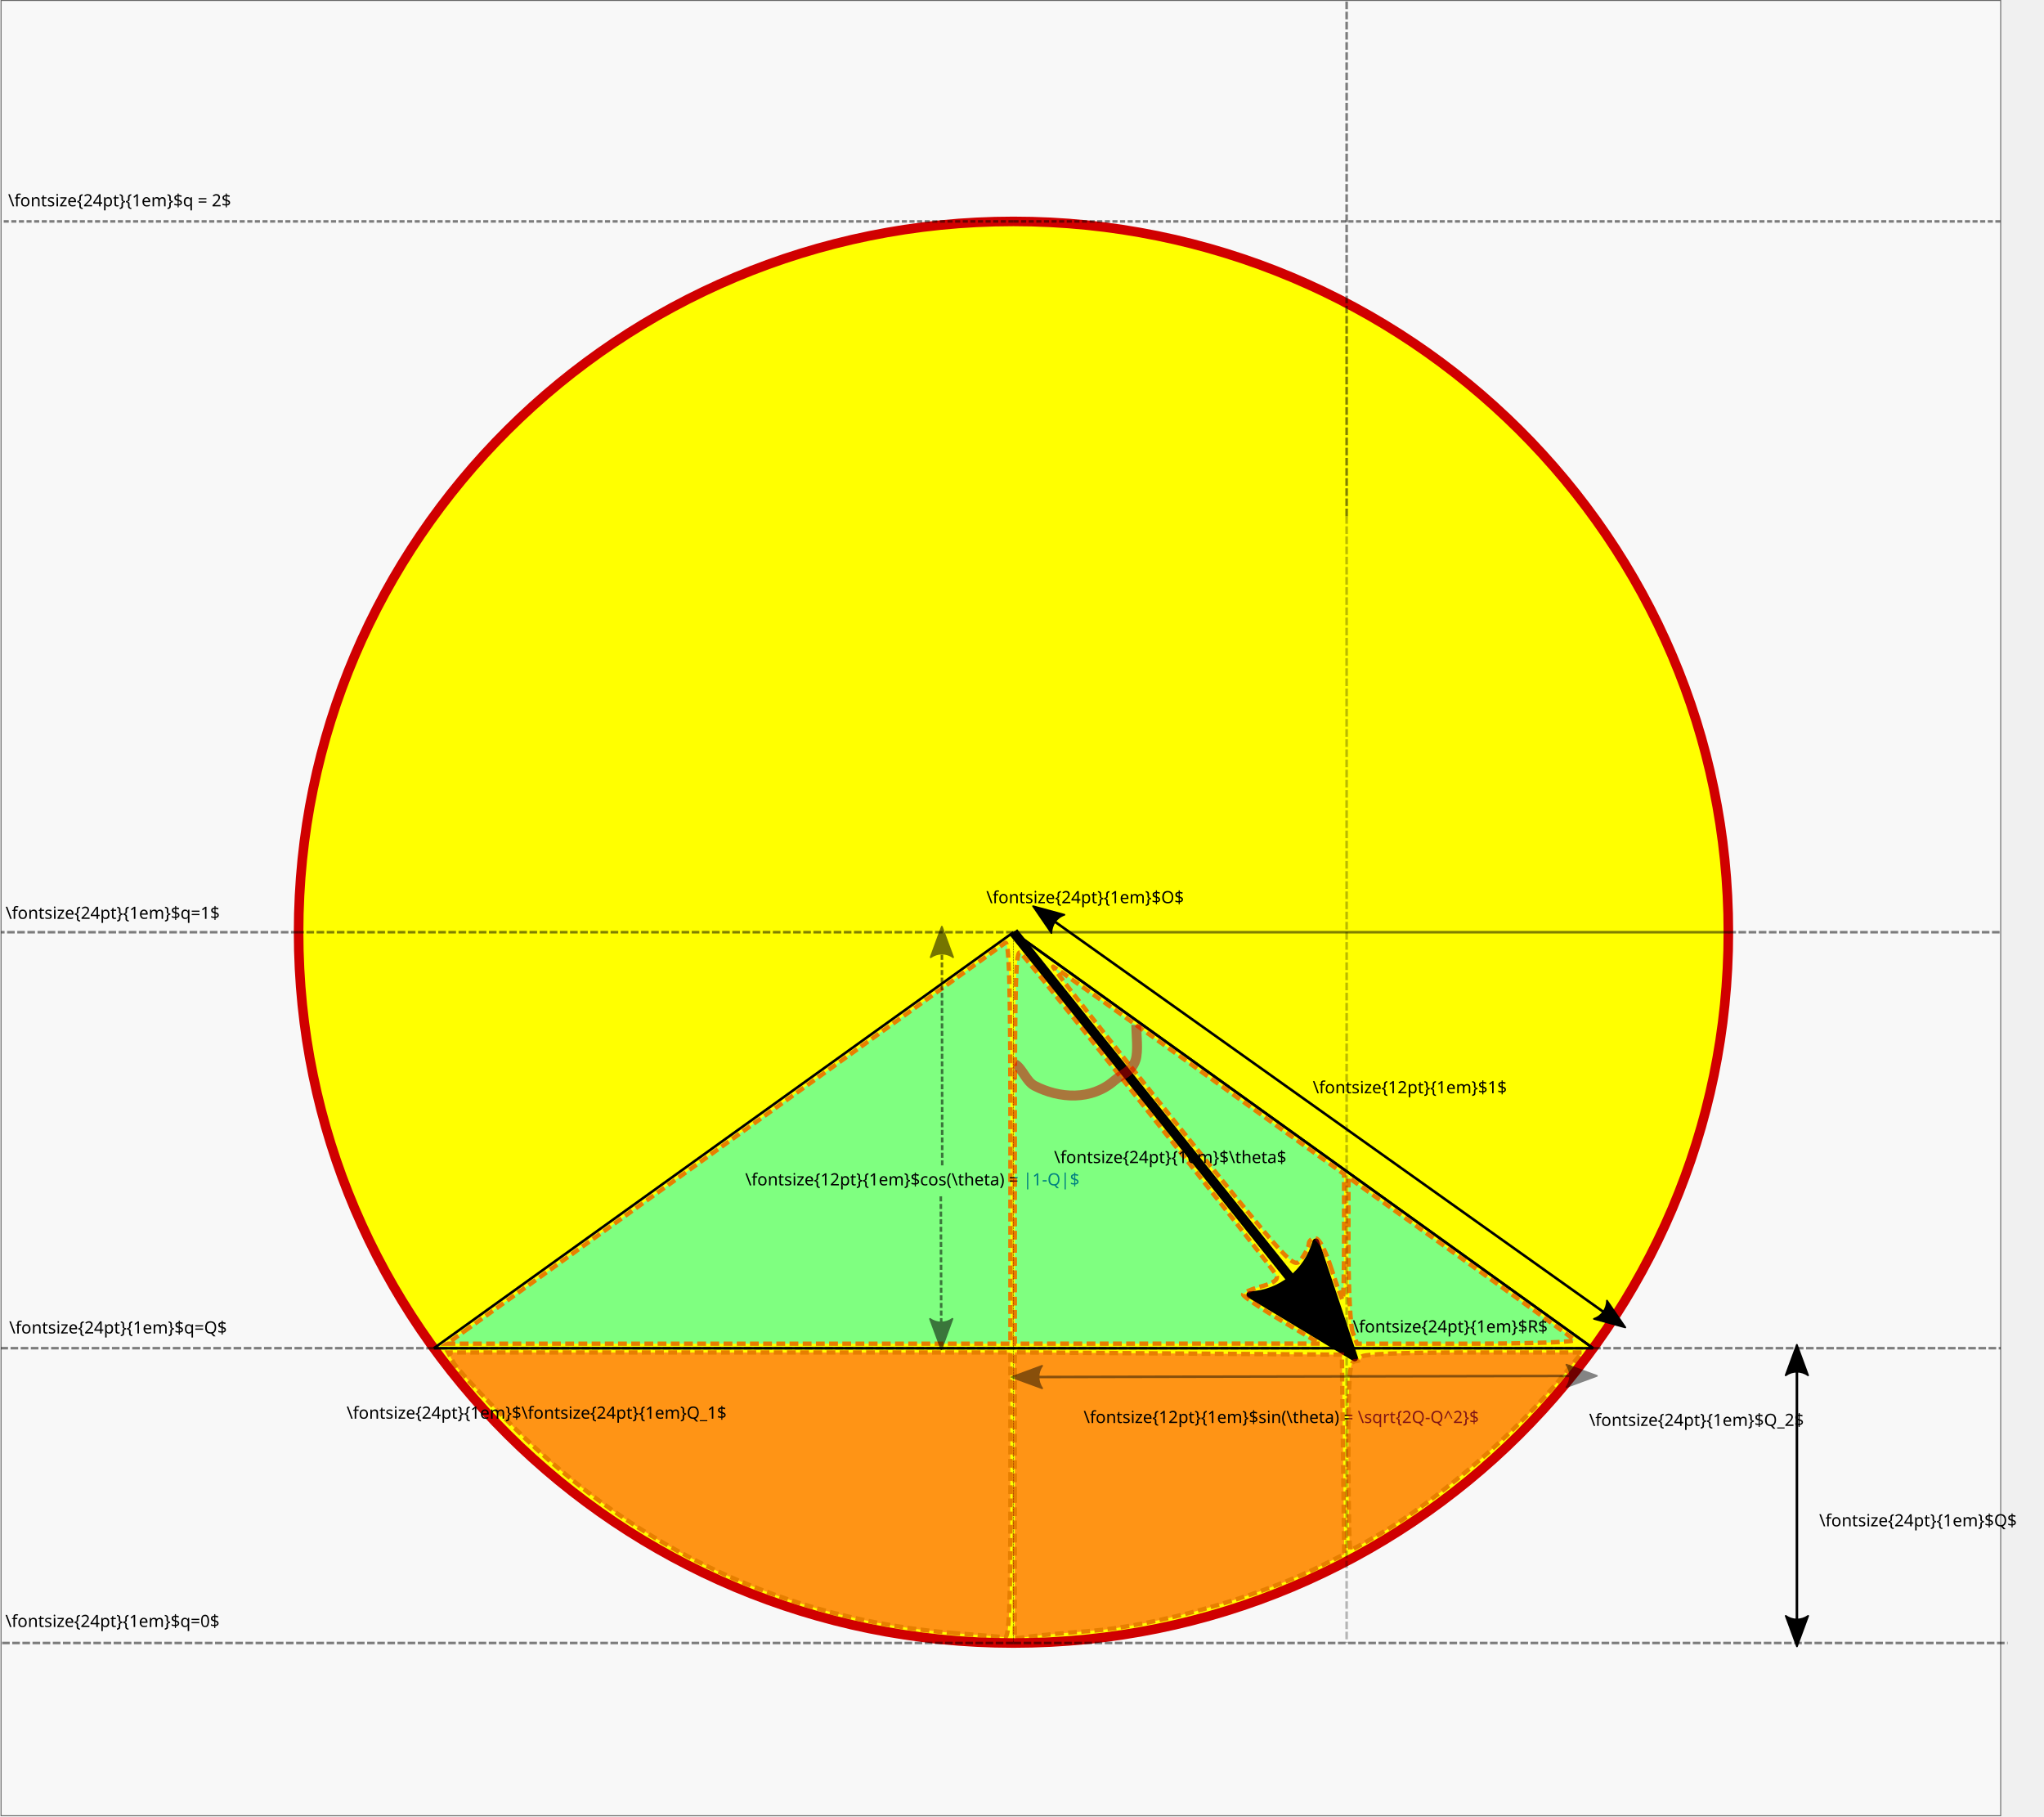
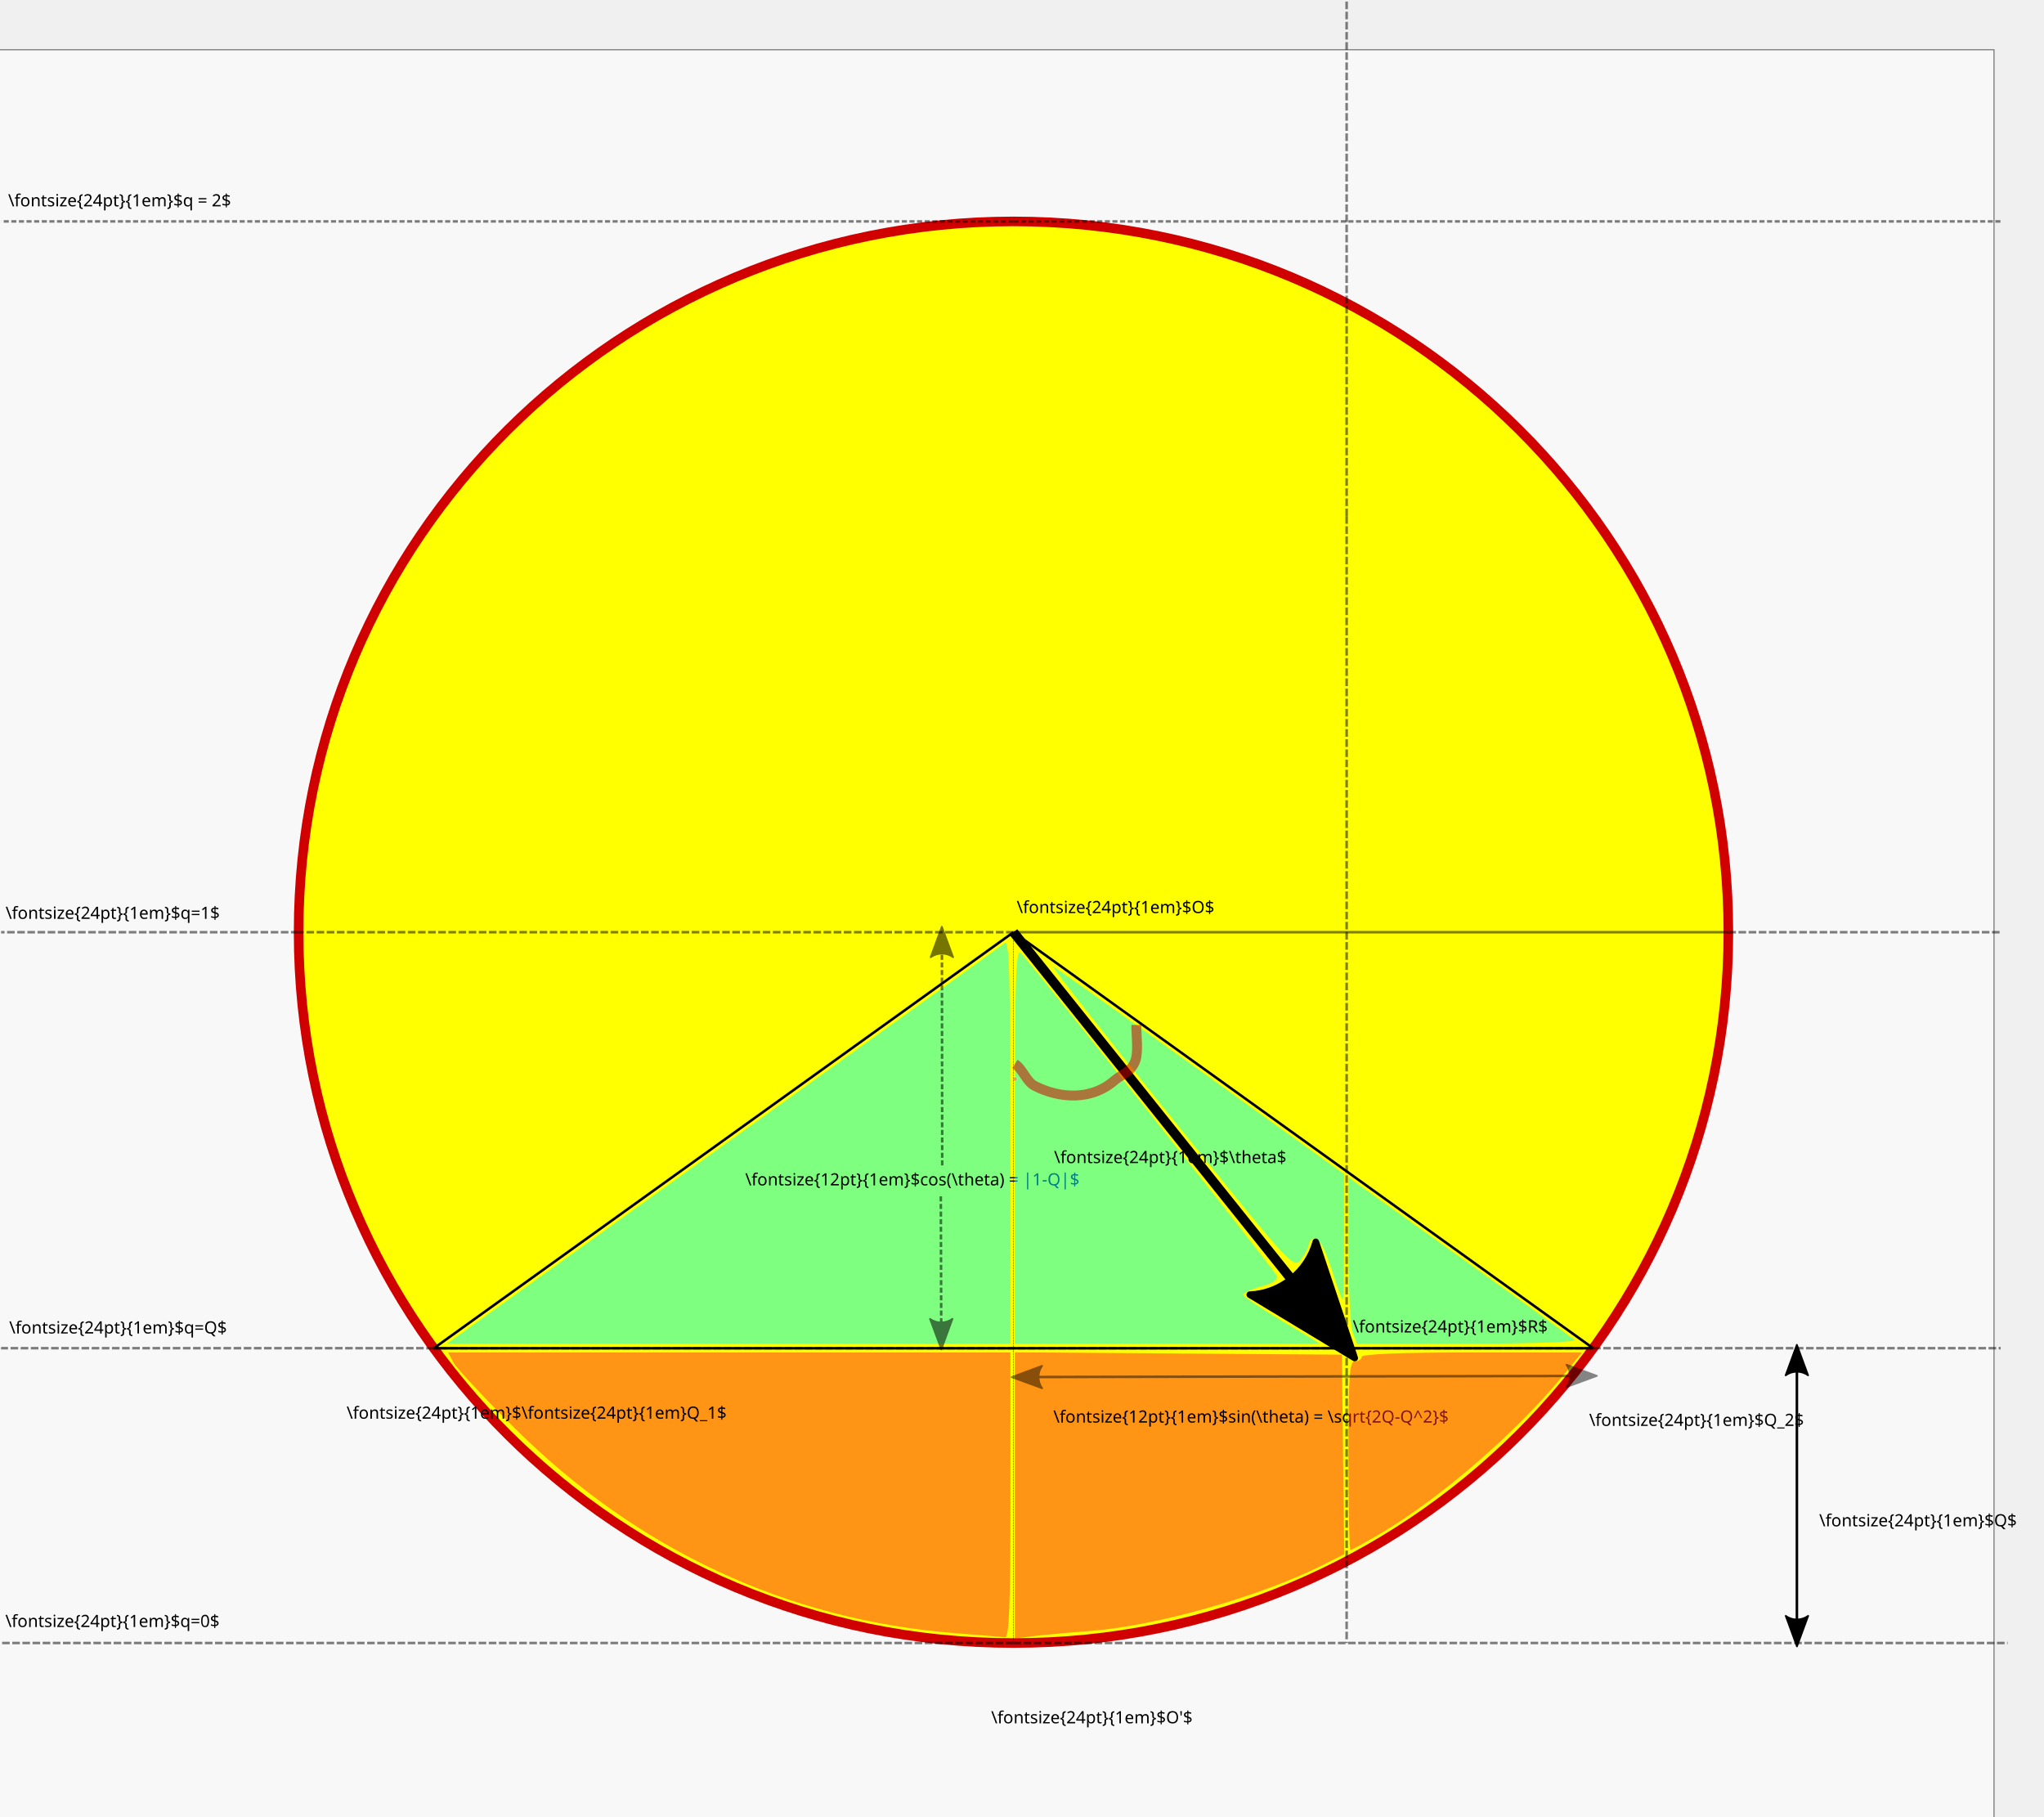
<svg xmlns="http://www.w3.org/2000/svg" width="213.491mm" height="189.667mm" viewBox="0 0 213.491 189.667" version="1.1" id="svg5">
  <defs id="defs2">
-     <marker style="overflow:visible" id="marker324271" refX="0" refY="0" orient="auto">
-       <path transform="matrix(-1.1,0,0,-1.1,-1.1,0)" d="M 8.719,4.034 -2.207,0.016 8.719,-4.002 c -1.745,2.372 -1.735,5.617 -6e-7,8.035 z" style="fill:context-stroke;fill-rule:evenodd;stroke:context-stroke;stroke-width:0.625;stroke-linejoin:round" id="path324269" />
+     <marker style="overflow:visible;" id="marker324271" refX="0.0" refY="0.0" orient="auto">
+       <path transform="scale(1.1) rotate(180) translate(1,0)" d="M 8.719,4.034 L -2.207,0.016 L 8.719,-4.002 C 6.973,-1.63 6.983,1.616 8.719,4.034 z " style="stroke:context-stroke;fill-rule:evenodd;fill:context-stroke;stroke-width:0.625;stroke-linejoin:round;" id="path324269" />
    </marker>
    <marker style="overflow:visible" id="Arrow2Lstart" refX="0" refY="0" orient="auto">
      <path transform="matrix(1.1,0,0,1.1,1.1,0)" d="M 8.719,4.034 -2.207,0.016 8.719,-4.002 c -1.745,2.372 -1.735,5.617 -6e-7,8.035 z" style="fill:context-stroke;fill-rule:evenodd;stroke:context-stroke;stroke-width:0.625;stroke-linejoin:round" id="path2207" />
    </marker>
    <marker style="overflow:visible" id="Arrow2Lend" refX="0" refY="0" orient="auto">
      <path transform="matrix(-1.1,0,0,-1.1,-1.1,0)" d="M 8.719,4.034 -2.207,0.016 8.719,-4.002 c -1.745,2.372 -1.735,5.617 -6e-7,8.035 z" style="fill:context-stroke;fill-rule:evenodd;stroke:context-stroke;stroke-width:0.625;stroke-linejoin:round" id="path2210" />
    </marker>
  </defs>
  <g id="layer1" transform="translate(-0.492825,-48.66864)">
-     <rect style="opacity:0.564;fill:#ffffff;stroke:#000000;stroke-width:0.1;stroke-miterlimit:4;stroke-dasharray:none;stroke-opacity:1" id="rect31" width="208.855" height="189.567" x="0.605" y="48.719" />
+     <rect style="opacity:0.564;fill:#ffffff;stroke:#000000;stroke-width:0.1;stroke-miterlimit:4;stroke-dasharray:none;stroke-opacity:1" id="rect31" width="208.855" height="189.567" x="-0.091" y="53.864" />
+     <text xml:space="preserve" style="font-style:normal;font-variant:normal;font-weight:normal;font-stretch:normal;font-size:1.764px;line-height:1.25;font-family:sans-serif;-inkscape-font-specification:'sans-serif, Normal';font-variant-ligatures:normal;font-variant-caps:normal;font-variant-numeric:normal;font-variant-east-asian:normal;word-spacing:0px;stroke-width:0.265" x="104.015" y="228.634" id="text41612-3-8-3">
+       <tspan style="font-style:normal;font-variant:normal;font-weight:normal;font-stretch:normal;font-size:1.764px;font-family:sans-serif;-inkscape-font-specification:'sans-serif, Normal';font-variant-ligatures:normal;font-variant-caps:normal;font-variant-numeric:normal;font-variant-east-asian:normal;stroke-width:0.265" x="104.015" y="228.634" id="tspan42556-1-9-6">\fontsize{24pt}{1em}$O'$</tspan>
+     </text>
    <text xml:space="preserve" style="font-style:normal;font-variant:normal;font-weight:normal;font-stretch:normal;font-size:1.764px;line-height:1.25;font-family:sans-serif;-inkscape-font-specification:'sans-serif, Normal';font-variant-ligatures:normal;font-variant-caps:normal;font-variant-numeric:normal;font-variant-east-asian:normal;word-spacing:0px;stroke-width:0.265" x="1.453" y="187.923" id="text56983-75">
      <tspan id="tspan56981-3" style="font-style:normal;font-variant:normal;font-weight:normal;font-stretch:normal;font-size:1.764px;font-family:sans-serif;-inkscape-font-specification:'sans-serif, Normal';font-variant-ligatures:normal;font-variant-caps:normal;font-variant-numeric:normal;font-variant-east-asian:normal;stroke-width:0.265" x="1.453" y="187.923">\fontsize{24pt}{1em}$q=Q$</tspan>
    </text>
    <text xml:space="preserve" style="font-style:normal;font-variant:normal;font-weight:normal;font-stretch:normal;font-size:1.764px;line-height:1.25;font-family:sans-serif;-inkscape-font-specification:'sans-serif, Normal';font-variant-ligatures:normal;font-variant-caps:normal;font-variant-numeric:normal;font-variant-east-asian:normal;word-spacing:0px;stroke-width:0.265" x="1.341" y="70.218" id="text56983-7">
      <tspan id="tspan56981-4" style="font-style:normal;font-variant:normal;font-weight:normal;font-stretch:normal;font-size:1.764px;font-family:sans-serif;-inkscape-font-specification:'sans-serif, Normal';font-variant-ligatures:normal;font-variant-caps:normal;font-variant-numeric:normal;font-variant-east-asian:normal;stroke-width:0.265" x="1.341" y="70.218">\fontsize{24pt}{1em}$q = 2$</tspan>
    </text>
    <ellipse style="fill:#ffff00;stroke:#d00000;stroke-width:1" id="path521" cx="106.349" cy="146.02" rx="74.668" ry="74.229" />
-     <text xml:space="preserve" style="font-style:normal;font-variant:normal;font-weight:normal;font-stretch:normal;font-size:1.764px;line-height:1.25;font-family:sans-serif;-inkscape-font-specification:'sans-serif, Normal';font-variant-ligatures:normal;font-variant-caps:normal;font-variant-numeric:normal;font-variant-east-asian:normal;word-spacing:0px;stroke-width:0.265" x="137.611" y="162.837" id="text41612-36">
-       <tspan style="font-style:normal;font-variant:normal;font-weight:normal;font-stretch:normal;font-size:1.764px;font-family:sans-serif;-inkscape-font-specification:'sans-serif, Normal';font-variant-ligatures:normal;font-variant-caps:normal;font-variant-numeric:normal;font-variant-east-asian:normal;stroke-width:0.265" x="137.611" y="162.837" id="tspan42556-7">\fontsize{12pt}{1em}$1$</tspan>
-     </text>
    <path style="fill:none;stroke:#000000;stroke-width:1;stroke-linecap:butt;stroke-linejoin:miter;stroke-miterlimit:4;stroke-dasharray:none;stroke-opacity:1;marker-end:url(#Arrow2Lend)" d="m 106.349,146.02 34.797,43.444" id="path1159" />
    <g id="g3634" style="display:inline">
      <g id="g3593" style="opacity:0.5;stroke-width:0.265;stroke-miterlimit:4;stroke-dasharray:0.794, 0.265;stroke-dashoffset:0">
        <path style="fill:none;stroke:#000000;stroke-width:0.265;stroke-linecap:butt;stroke-linejoin:miter;stroke-miterlimit:4;stroke-dasharray:0.794, 0.265;stroke-dashoffset:0;stroke-opacity:1" d="M 106.349,220.249 H 210.185" id="path2530" />
        <path style="fill:none;stroke:#000000;stroke-width:0.265;stroke-linecap:butt;stroke-linejoin:miter;stroke-miterlimit:4;stroke-dasharray:0.794, 0.265;stroke-dashoffset:0;stroke-opacity:1" d="M 106.349,220.249 H 0.493" id="path2532" />
      </g>
      <path style="opacity:0.5;fill:none;stroke:#000000;stroke-width:0.07;stroke-linecap:butt;stroke-linejoin:miter;stroke-miterlimit:4;stroke-dasharray:0.21, 0.07;stroke-dashoffset:0;stroke-opacity:1" d="m 106.349,146.02 v 74.229" id="path2538" />
      <g id="g3589" style="opacity:0.5;stroke-width:0.265;stroke-miterlimit:4;stroke-dasharray:0.794, 0.265;stroke-dashoffset:0">
        <path style="fill:none;stroke:#000000;stroke-width:0.265;stroke-linecap:butt;stroke-linejoin:miter;stroke-miterlimit:4;stroke-dasharray:0.794, 0.265;stroke-dashoffset:0;stroke-opacity:1" d="M 166.893,189.464 H 141.146 45.805" id="path2932" />
        <path style="fill:none;stroke:#000000;stroke-width:0.265;stroke-linecap:butt;stroke-linejoin:miter;stroke-miterlimit:4;stroke-dasharray:0.794, 0.265;stroke-dashoffset:0;stroke-opacity:1" d="m 166.891,189.461 h 42.569" id="path3131" />
        <path style="fill:none;stroke:#000000;stroke-width:0.265;stroke-linecap:butt;stroke-linejoin:miter;stroke-miterlimit:4;stroke-dasharray:0.794, 0.265;stroke-dashoffset:0;stroke-opacity:1" d="M 45.808,189.461 H 0.605" id="path3133" />
      </g>
      <g id="g3580" style="opacity:0.5;stroke-width:0.265;stroke-miterlimit:4;stroke-dasharray:0.794, 0.265;stroke-dashoffset:0">
        <path style="fill:none;stroke:#000000;stroke-width:0.265;stroke-linecap:butt;stroke-linejoin:miter;stroke-miterlimit:4;stroke-dasharray:0.794, 0.265;stroke-dashoffset:0;stroke-opacity:1" d="M 106.349,146.02 H 181.017 106.349 31.681" id="path2817" />
        <path style="fill:none;stroke:#000000;stroke-width:0.265;stroke-linecap:butt;stroke-linejoin:miter;stroke-miterlimit:4;stroke-dasharray:0.794, 0.265;stroke-dashoffset:0;stroke-opacity:1" d="m 181.017,146.02 h 28.442" id="path3135" />
        <path style="fill:none;stroke:#000000;stroke-width:0.265;stroke-linecap:butt;stroke-linejoin:miter;stroke-miterlimit:4;stroke-dasharray:0.794, 0.265;stroke-dashoffset:0;stroke-opacity:1" d="M 31.681,146.02 H 0.605" id="path3137" />
      </g>
      <g id="g3584" style="opacity:0.5;stroke-width:0.265;stroke-miterlimit:4;stroke-dasharray:0.794, 0.265;stroke-dashoffset:0">
-         <path style="opacity:0.539;fill:none;stroke:#000000;stroke-width:0.265;stroke-linecap:butt;stroke-linejoin:miter;stroke-miterlimit:4;stroke-dasharray:0.794, 0.265;stroke-dashoffset:0;stroke-opacity:1" d="M 141.146,102.576 V 220.249" id="path2536" />
+         <path style="fill:none;stroke:#000000;stroke-width:0.265;stroke-linecap:butt;stroke-linejoin:miter;stroke-miterlimit:4;stroke-dasharray:0.794, 0.265;stroke-dashoffset:0;stroke-opacity:1" d="M 141.146,102.576 V 220.249" id="path2536" />
        <path style="fill:none;stroke:#000000;stroke-width:0.265;stroke-linecap:butt;stroke-linejoin:miter;stroke-miterlimit:4;stroke-dasharray:0.794, 0.265;stroke-dashoffset:0;stroke-opacity:1" d="M 141.146,102.576 V 48.719" id="path3139" />
      </g>
      <g id="g4549" style="opacity:0.5;stroke-width:1;stroke-miterlimit:4;stroke-dasharray:none">
        <g id="g5559">
          <path style="fill:none;stroke:#000000;stroke-width:0.265;stroke-linecap:butt;stroke-linejoin:miter;stroke-miterlimit:4;stroke-dasharray:0.53, 0.265;stroke-dashoffset:0;stroke-opacity:1" d="M 106.349,71.791 H 209.46" id="path4463" />
          <path style="fill:none;stroke:#000000;stroke-width:0.265;stroke-linecap:butt;stroke-linejoin:miter;stroke-miterlimit:4;stroke-dasharray:0.53, 0.265;stroke-dashoffset:0;stroke-opacity:1" d="M 106.349,71.791 H 0.605" id="path4465" />
        </g>
      </g>
    </g>
    <g id="g5388" style="fill:#00ffff">
      <path style="fill:#00ffff;stroke:#000000;stroke-width:0.265px;stroke-linecap:butt;stroke-linejoin:miter;stroke-opacity:1" d="M 45.808,189.467 H 166.891" id="path4180" />
      <g id="g5349" style="fill:#00ffff">
        <path style="fill:#00ffff;stroke:#000000;stroke-width:0.265px;stroke-linecap:butt;stroke-linejoin:miter;stroke-opacity:1" d="m 106.349,146.02 60.541,43.447" id="path4346" />
        <path style="fill:#00ffff;stroke:#000000;stroke-width:0.265px;stroke-linecap:butt;stroke-linejoin:miter;stroke-opacity:1" d="M 106.349,146.02 45.808,189.467" id="path4348" />
-         <path style="fill:#00ffff;stroke:#000000;stroke-width:0.265px;stroke-linecap:butt;stroke-linejoin:miter;stroke-opacity:1" d="m 106.349,146.02 60.541,43.447" id="path4564" />
      </g>
    </g>
-     <path style="opacity:0.5;fill:#00ffff;stroke:#d00000;stroke-width:1.736;stroke-miterlimit:4;stroke-dasharray:3.472, 1.736;stroke-dashoffset:0" d="m 184.744,527.172 c 3.717,-2.682 52.772,-37.879 109.01,-78.214 56.238,-40.335 103.225,-74.111 104.417,-75.056 1.727,-1.37 2.166,14.506 2.166,78.214 v 79.933 H 289.161 177.985 Z" id="path5707" transform="matrix(0.2645833,0,0,0.2645833,0.1063193,48.22017)" />
+     <path style="opacity:0.5;fill:#00ffff;stroke:none;stroke-width:1.736;stroke-miterlimit:4;stroke-dasharray:3.472, 1.736;stroke-dashoffset:0" d="m 184.744,527.172 c 3.717,-2.682 52.772,-37.879 109.01,-78.214 56.238,-40.335 103.225,-74.111 104.417,-75.056 1.727,-1.37 2.166,14.506 2.166,78.214 v 79.933 H 289.161 177.985 Z" id="path5707" transform="matrix(0.2645833,0,0,0.2645833,0.1063193,48.22017)" />
    <text xml:space="preserve" style="font-style:normal;font-variant:normal;font-weight:normal;font-stretch:normal;font-size:1.764px;line-height:1.25;font-family:sans-serif;-inkscape-font-specification:'sans-serif, Normal';font-variant-ligatures:normal;font-variant-caps:normal;font-variant-numeric:normal;font-variant-east-asian:normal;word-spacing:0px;stroke-width:0.265" x="78.333" y="172.459" id="text41612-3">
      <tspan style="font-style:normal;font-variant:normal;font-weight:normal;font-stretch:normal;font-size:1.764px;font-family:sans-serif;-inkscape-font-specification:'sans-serif, Normal';font-variant-ligatures:normal;font-variant-caps:normal;font-variant-numeric:normal;font-variant-east-asian:normal;stroke-width:0.265" x="78.333" y="172.459" id="tspan42556-1">\fontsize{12pt}{1em}$cos(\theta) = |1-Q|$</tspan>
    </text>
-     <path style="opacity:0.5;fill:#00ffff;stroke:#d00000;stroke-width:1.736;stroke-miterlimit:4;stroke-dasharray:3.472, 1.736;stroke-dashoffset:0" d="m 402.07,453.69 c 0,-66.315 0.364,-77.969 2.367,-75.821 5.906,6.332 100.149,125.126 100.976,127.281 0.646,1.683 -1.235,3.008 -6.147,4.33 -3.892,1.048 -7.077,2.478 -7.077,3.178 0,0.7 6.824,5.341 15.164,10.315 l 15.164,9.042 -60.224,0.017 -60.224,0.017 z" id="path5746" transform="matrix(0.2645833,0,0,0.2645833,0.1063193,48.22017)" />
-     <path style="opacity:0.5;fill:#00ffff;stroke:#d00000;stroke-width:1.736;stroke-miterlimit:4;stroke-dasharray:3.472, 1.736;stroke-dashoffset:0" d="m 527.091,502.587 c -2.45,-7.607 -4.84,-12.131 -6.407,-12.131 -1.375,0 -2.517,0.975 -2.538,2.166 -0.021,1.191 -1.396,3.93 -3.055,6.086 -3.011,3.912 -3.102,3.813 -51.289,-56.103 -26.55,-33.012 -47.515,-59.732 -46.59,-59.377 0.925,0.355 27.142,18.926 58.26,41.27 l 56.578,40.624 v 24.799 c 0,13.639 -0.236,24.799 -0.525,24.799 -0.289,0 -2.284,-5.459 -4.433,-12.131 z" id="path5785" transform="matrix(0.2645833,0,0,0.2645833,0.1063193,48.22017)" />
-     <path style="opacity:0.5;fill:#00ffff;stroke:#d00000;stroke-width:1.736;stroke-miterlimit:4;stroke-dasharray:3.472, 1.736;stroke-dashoffset:0" d="m 535.473,527.604 c -0.93,-2.445 -1.69,-17.209 -1.69,-32.809 V 466.432 L 577.542,497.712 c 24.068,17.204 44.501,31.968 45.406,32.809 0.954,0.886 -16.738,1.528 -42.07,1.528 h -43.716 z" id="path5824" transform="matrix(0.2645833,0,0,0.2645833,0.1063193,48.22017)" />
-     <path style="opacity:0.5;fill:#ff2a2a;stroke:#d00000;stroke-width:1.736;stroke-miterlimit:4;stroke-dasharray:3.472, 1.736;stroke-dashoffset:0" d="M 378.674,646.319 C 312.339,641.145 252.972,613.477 204.313,565.058 192.294,553.099 181.543,541.559 180.422,539.415 l -2.039,-3.899 h 110.977 110.977 v 56.324 c 0,44.036 -0.473,56.271 -2.166,56.078 -1.191,-0.136 -9.965,-0.855 -19.497,-1.599 z" id="path6559" transform="matrix(0.2645833,0,0,0.2645833,0.1063193,48.22017)" />
-     <path style="opacity:0.5;fill:#ff2a2a;stroke:#d00000;stroke-width:1.736;stroke-miterlimit:4;stroke-dasharray:3.472, 1.736;stroke-dashoffset:0" d="m 402.07,591.925 v -56.452 l 64.556,0.454 64.556,0.454 0.466,39.381 0.466,39.381 -8.264,4.165 c -25.085,12.641 -66.213,24.253 -92.83,26.209 -7.82,0.575 -17.533,1.453 -21.584,1.951 l -7.365,0.906 z" id="path6598" transform="matrix(0.2645833,0,0,0.2645833,0.1063193,48.22017)" />
-     <text xml:space="preserve" style="font-style:normal;font-variant:normal;font-weight:normal;font-stretch:normal;font-size:1.764px;line-height:1.25;font-family:sans-serif;-inkscape-font-specification:'sans-serif, Normal';font-variant-ligatures:normal;font-variant-caps:normal;font-variant-numeric:normal;font-variant-east-asian:normal;word-spacing:0px;stroke-width:0.265" x="113.67" y="197.275" id="text41612-3-8">
-       <tspan style="font-style:normal;font-variant:normal;font-weight:normal;font-stretch:normal;font-size:1.764px;font-family:sans-serif;-inkscape-font-specification:'sans-serif, Normal';font-variant-ligatures:normal;font-variant-caps:normal;font-variant-numeric:normal;font-variant-east-asian:normal;stroke-width:0.265" x="113.67" y="197.275" id="tspan42556-1-9">\fontsize{12pt}{1em}$sin(\theta) = \sqrt{2Q-Q^2}$</tspan>
+     <path style="opacity:0.5;fill:#00ffff;stroke:none;stroke-width:1.736;stroke-miterlimit:4;stroke-dasharray:3.472, 1.736;stroke-dashoffset:0" d="m 402.07,453.69 c 0,-66.315 0.364,-77.969 2.367,-75.821 5.906,6.332 100.149,125.126 100.976,127.281 0.646,1.683 -1.235,3.008 -6.147,4.33 -3.892,1.048 -7.077,2.478 -7.077,3.178 0,0.7 6.824,5.341 15.164,10.315 l 15.164,9.042 -60.224,0.017 -60.224,0.017 z" id="path5746" transform="matrix(0.2645833,0,0,0.2645833,0.1063193,48.22017)" />
+     <path style="opacity:0.5;fill:#00ffff;stroke:none;stroke-width:1.736;stroke-miterlimit:4;stroke-dasharray:3.472, 1.736;stroke-dashoffset:0" d="m 527.091,502.587 c -2.45,-7.607 -4.84,-12.131 -6.407,-12.131 -1.375,0 -2.517,0.975 -2.538,2.166 -0.021,1.191 -1.396,3.93 -3.055,6.086 -3.011,3.912 -3.102,3.813 -51.289,-56.103 -26.55,-33.012 -47.515,-59.732 -46.59,-59.377 0.925,0.355 27.142,18.926 58.26,41.27 l 56.578,40.624 v 24.799 c 0,13.639 -0.236,24.799 -0.525,24.799 -0.289,0 -2.284,-5.459 -4.433,-12.131 z" id="path5785" transform="matrix(0.2645833,0,0,0.2645833,0.1063193,48.22017)" />
+     <path style="opacity:0.5;fill:#00ffff;stroke:none;stroke-width:1.736;stroke-miterlimit:4;stroke-dasharray:3.472, 1.736;stroke-dashoffset:0" d="m 535.473,527.604 c -0.93,-2.445 -1.69,-17.209 -1.69,-32.809 V 466.432 L 577.542,497.712 c 24.068,17.204 44.501,31.968 45.406,32.809 0.954,0.886 -16.738,1.528 -42.07,1.528 h -43.716 z" id="path5824" transform="matrix(0.2645833,0,0,0.2645833,0.1063193,48.22017)" />
+     <path style="opacity:0.5;fill:#ff2a2a;stroke:none;stroke-width:1.736;stroke-miterlimit:4;stroke-dasharray:3.472, 1.736;stroke-dashoffset:0" d="M 378.674,646.319 C 312.339,641.145 252.972,613.477 204.313,565.058 192.294,553.099 181.543,541.559 180.422,539.415 l -2.039,-3.899 h 110.977 110.977 v 56.324 c 0,44.036 -0.473,56.271 -2.166,56.078 -1.191,-0.136 -9.965,-0.855 -19.497,-1.599 z" id="path6559" transform="matrix(0.2645833,0,0,0.2645833,0.1063193,48.22017)" />
+     <path style="opacity:0.5;fill:#ff2a2a;stroke:none;stroke-width:1.736;stroke-miterlimit:4;stroke-dasharray:3.472, 1.736;stroke-dashoffset:0" d="m 402.07,591.925 v -56.452 l 64.556,0.454 64.556,0.454 0.466,39.381 0.466,39.381 -8.264,4.165 c -25.085,12.641 -66.213,24.253 -92.83,26.209 -7.82,0.575 -17.533,1.453 -21.584,1.951 l -7.365,0.906 z" id="path6598" transform="matrix(0.2645833,0,0,0.2645833,0.1063193,48.22017)" />
+     <text xml:space="preserve" style="font-style:normal;font-variant:normal;font-weight:normal;font-stretch:normal;font-size:1.764px;line-height:1.25;font-family:sans-serif;-inkscape-font-specification:'sans-serif, Normal';font-variant-ligatures:normal;font-variant-caps:normal;font-variant-numeric:normal;font-variant-east-asian:normal;word-spacing:0px;stroke-width:0.265" x="110.512" y="197.231" id="text41612-3-8">
+       <tspan style="font-style:normal;font-variant:normal;font-weight:normal;font-stretch:normal;font-size:1.764px;font-family:sans-serif;-inkscape-font-specification:'sans-serif, Normal';font-variant-ligatures:normal;font-variant-caps:normal;font-variant-numeric:normal;font-variant-east-asian:normal;stroke-width:0.265" x="110.512" y="197.231" id="tspan42556-1-9">\fontsize{12pt}{1em}$sin(\theta) = \sqrt{2Q-Q^2}$</tspan>
    </text>
-     <path style="opacity:0.5;fill:#ff2a2a;stroke:#d00000;stroke-width:1.736;stroke-miterlimit:4;stroke-dasharray:3.472, 1.736;stroke-dashoffset:0" d="m 533.782,576.242 c 0,-31.965 0.369,-37.261 2.6,-37.261 1.43,0 2.6,-0.78 2.6,-1.733 0,-1.109 15.651,-1.733 43.488,-1.733 h 43.488 l -7.448,9.099 c -18.422,22.503 -48.85,48.769 -72.672,62.731 -5.779,3.387 -10.855,6.158 -11.281,6.158 -0.426,0 -0.774,-16.767 -0.774,-37.261 z" id="path6637" transform="matrix(0.2645833,0,0,0.2645833,0.1063193,48.22017)" />
+     <path style="opacity:0.5;fill:#ff2a2a;stroke:none;stroke-width:1.736;stroke-miterlimit:4;stroke-dasharray:3.472, 1.736;stroke-dashoffset:0" d="m 533.782,576.242 c 0,-31.965 0.369,-37.261 2.6,-37.261 1.43,0 2.6,-0.78 2.6,-1.733 0,-1.109 15.651,-1.733 43.488,-1.733 h 43.488 l -7.448,9.099 c -18.422,22.503 -48.85,48.769 -72.672,62.731 -5.779,3.387 -10.855,6.158 -11.281,6.158 -0.426,0 -0.774,-16.767 -0.774,-37.261 z" id="path6637" transform="matrix(0.2645833,0,0,0.2645833,0.1063193,48.22017)" />
    <circle id="path34922" style="fill:#280b0b;stroke:#d00000;stroke-width:0.265" cx="106.496" cy="161.355" r="0.004" />
    <path style="opacity:0.534;fill:none;stroke:#cf0000;stroke-width:1.034;stroke-linecap:butt;stroke-linejoin:miter;stroke-miterlimit:4;stroke-dasharray:none;stroke-opacity:1" d="m 106.5,159.776 c 0.82,0.528 1.184,1.834 2.057,2.284 2.592,1.335 5.92,1.554 8.33,-0.55 0.752,-0.657 1.794,-0.868 2.216,-2.152 0.294,-0.894 0.072,-2.654 0.072,-3.656" id="path35408" />
    <path style="fill:none;stroke:#000000;stroke-width:0.265;stroke-linecap:butt;stroke-linejoin:miter;stroke-miterlimit:4;stroke-dasharray:none;stroke-opacity:1;marker-start:url(#Arrow2Lstart);marker-end:url(#Arrow2Lend)" d="m 188.175,189.461 v 30.789" id="path50731" />
    <g id="g167755">
-       <text xml:space="preserve" style="font-style:normal;font-variant:normal;font-weight:normal;font-stretch:normal;font-size:1.764px;line-height:1.25;font-family:sans-serif;-inkscape-font-specification:'sans-serif, Normal';font-variant-ligatures:normal;font-variant-caps:normal;font-variant-numeric:normal;font-variant-east-asian:normal;word-spacing:0px;stroke-width:0.265" x="103.51" y="142.99" id="text13751">
-         <tspan id="tspan13749" style="font-style:normal;font-variant:normal;font-weight:normal;font-stretch:normal;font-size:1.764px;font-family:sans-serif;-inkscape-font-specification:'sans-serif, Normal';font-variant-ligatures:normal;font-variant-caps:normal;font-variant-numeric:normal;font-variant-east-asian:normal;stroke-width:0.265" x="103.51" y="142.99">\fontsize{24pt}{1em}$O$</tspan>
+       <text xml:space="preserve" style="font-style:normal;font-variant:normal;font-weight:normal;font-stretch:normal;font-size:1.764px;line-height:1.25;font-family:sans-serif;-inkscape-font-specification:'sans-serif, Normal';font-variant-ligatures:normal;font-variant-caps:normal;font-variant-numeric:normal;font-variant-east-asian:normal;word-spacing:0px;stroke-width:0.265" x="106.686" y="144.024" id="text13751">
+         <tspan id="tspan13749" style="font-style:normal;font-variant:normal;font-weight:normal;font-stretch:normal;font-size:1.764px;font-family:sans-serif;-inkscape-font-specification:'sans-serif, Normal';font-variant-ligatures:normal;font-variant-caps:normal;font-variant-numeric:normal;font-variant-east-asian:normal;stroke-width:0.265" x="106.686" y="144.024">\fontsize{24pt}{1em}$O$</tspan>
      </text>
      <text xml:space="preserve" style="font-style:normal;font-variant:normal;font-weight:normal;font-stretch:normal;font-size:1.764px;line-height:1.25;font-family:sans-serif;-inkscape-font-specification:'sans-serif, Normal';font-variant-ligatures:normal;font-variant-caps:normal;font-variant-numeric:normal;font-variant-east-asian:normal;word-spacing:0px;stroke-width:0.265" x="36.694" y="196.822" id="text20553">
        <tspan id="tspan20551" style="font-style:normal;font-variant:normal;font-weight:normal;font-stretch:normal;font-size:1.764px;font-family:sans-serif;-inkscape-font-specification:'sans-serif, Normal';font-variant-ligatures:normal;font-variant-caps:normal;font-variant-numeric:normal;font-variant-east-asian:normal;stroke-width:0.265" x="36.694" y="196.822">\fontsize{24pt}{1em}$\fontsize{24pt}{1em}Q_1$</tspan>
      </text>
      <text xml:space="preserve" style="font-style:normal;font-variant:normal;font-weight:normal;font-stretch:normal;font-size:1.764px;line-height:1.25;font-family:sans-serif;-inkscape-font-specification:'sans-serif, Normal';font-variant-ligatures:normal;font-variant-caps:normal;font-variant-numeric:normal;font-variant-east-asian:normal;word-spacing:0px;stroke-width:0.265" x="166.473" y="197.578" id="text26739">
        <tspan id="tspan26737" style="font-style:normal;font-variant:normal;font-weight:normal;font-stretch:normal;font-size:1.764px;font-family:sans-serif;-inkscape-font-specification:'sans-serif, Normal';font-variant-ligatures:normal;font-variant-caps:normal;font-variant-numeric:normal;font-variant-east-asian:normal;stroke-width:0.265" x="166.473" y="197.578">\fontsize{24pt}{1em}$Q_2$</tspan>
      </text>
      <text xml:space="preserve" style="font-style:normal;font-variant:normal;font-weight:normal;font-stretch:normal;font-size:1.764px;line-height:1.25;font-family:sans-serif;-inkscape-font-specification:'sans-serif, Normal';font-variant-ligatures:normal;font-variant-caps:normal;font-variant-numeric:normal;font-variant-east-asian:normal;word-spacing:0px;stroke-width:0.265" x="110.585" y="170.132" id="text41612">
        <tspan style="font-style:normal;font-variant:normal;font-weight:normal;font-stretch:normal;font-size:1.764px;font-family:sans-serif;-inkscape-font-specification:'sans-serif, Normal';font-variant-ligatures:normal;font-variant-caps:normal;font-variant-numeric:normal;font-variant-east-asian:normal;stroke-width:0.265" x="110.585" y="170.132" id="tspan42556">\fontsize{24pt}{1em}$\theta$</tspan>
      </text>
      <text xml:space="preserve" style="font-style:normal;font-variant:normal;font-weight:normal;font-stretch:normal;font-size:1.764px;line-height:1.25;font-family:sans-serif;-inkscape-font-specification:'sans-serif, Normal';font-variant-ligatures:normal;font-variant-caps:normal;font-variant-numeric:normal;font-variant-east-asian:normal;word-spacing:0px;stroke-width:0.265" x="190.503" y="208.064" id="text56983">
        <tspan id="tspan56981" style="font-style:normal;font-variant:normal;font-weight:normal;font-stretch:normal;font-size:1.764px;font-family:sans-serif;-inkscape-font-specification:'sans-serif, Normal';font-variant-ligatures:normal;font-variant-caps:normal;font-variant-numeric:normal;font-variant-east-asian:normal;stroke-width:0.265" x="190.503" y="208.064">\fontsize{24pt}{1em}$Q$</tspan>
      </text>
      <text xml:space="preserve" style="font-style:normal;font-variant:normal;font-weight:normal;font-stretch:normal;font-size:1.764px;line-height:1.25;font-family:sans-serif;-inkscape-font-specification:'sans-serif, Normal';font-variant-ligatures:normal;font-variant-caps:normal;font-variant-numeric:normal;font-variant-east-asian:normal;word-spacing:0px;stroke-width:0.265" x="141.783" y="187.815" id="text80337">
        <tspan id="tspan80335" style="font-style:normal;font-variant:normal;font-weight:normal;font-stretch:normal;font-size:1.764px;font-family:sans-serif;-inkscape-font-specification:'sans-serif, Normal';font-variant-ligatures:normal;font-variant-caps:normal;font-variant-numeric:normal;font-variant-east-asian:normal;stroke-width:0.265" x="141.783" y="187.815">\fontsize{24pt}{1em}$R$</tspan>
      </text>
    </g>
    <text xml:space="preserve" style="font-style:normal;font-variant:normal;font-weight:normal;font-stretch:normal;font-size:1.764px;line-height:1.25;font-family:sans-serif;-inkscape-font-specification:'sans-serif, Normal';font-variant-ligatures:normal;font-variant-caps:normal;font-variant-numeric:normal;font-variant-east-asian:normal;word-spacing:0px;stroke-width:0.265" x="1.079" y="144.625" id="text56983-1">
      <tspan id="tspan56981-8" style="font-style:normal;font-variant:normal;font-weight:normal;font-stretch:normal;font-size:1.764px;font-family:sans-serif;-inkscape-font-specification:'sans-serif, Normal';font-variant-ligatures:normal;font-variant-caps:normal;font-variant-numeric:normal;font-variant-east-asian:normal;stroke-width:0.265" x="1.079" y="144.625">\fontsize{24pt}{1em}$q=1$</tspan>
    </text>
    <text xml:space="preserve" style="font-style:normal;font-variant:normal;font-weight:normal;font-stretch:normal;font-size:1.764px;line-height:1.25;font-family:sans-serif;-inkscape-font-specification:'sans-serif, Normal';font-variant-ligatures:normal;font-variant-caps:normal;font-variant-numeric:normal;font-variant-east-asian:normal;word-spacing:0px;stroke-width:0.265" x="1.053" y="218.579" id="text56983-5">
      <tspan id="tspan56981-9" style="font-style:normal;font-variant:normal;font-weight:normal;font-stretch:normal;font-size:1.764px;font-family:sans-serif;-inkscape-font-specification:'sans-serif, Normal';font-variant-ligatures:normal;font-variant-caps:normal;font-variant-numeric:normal;font-variant-east-asian:normal;stroke-width:0.265" x="1.053" y="218.579">\fontsize{24pt}{1em}$q=0$</tspan>
    </text>
-     <path style="opacity:0.541;fill:none;stroke:#000000;stroke-width:0.265;stroke-linecap:butt;stroke-linejoin:miter;stroke-miterlimit:4;stroke-dasharray:0.53, 0.265;stroke-dashoffset:0;stroke-opacity:1;marker-end:url(#marker324271)" d="m 98.906,170.372 -0.018,-12.778 -0.002,-1.434 -0.015,-10.361" id="path323576" />
-     <path style="opacity:0.541;fill:none;stroke:#000000;stroke-width:0.265;stroke-linecap:butt;stroke-linejoin:miter;stroke-miterlimit:4;stroke-dasharray:0.53, 0.265;stroke-dashoffset:0;stroke-opacity:1;marker-end:url(#marker324271)" d="m 98.759,173.601 0.049,15.63" id="path323611" />
-     <path style="opacity:0.466;fill:none;stroke:#000000;stroke-width:0.265px;stroke-linecap:butt;stroke-linejoin:miter;stroke-opacity:1;marker-start:url(#Arrow2Lstart);marker-end:url(#marker324271)" d="m 106.509,192.476 60.425,-0.122" id="path1982" />
-     <path style="fill:none;stroke:#000000;stroke-width:0.265px;stroke-linecap:butt;stroke-linejoin:miter;stroke-opacity:1;marker-start:url(#Arrow2Lstart);marker-end:url(#marker324271)" d="m 108.683,143.506 61.28,43.585" id="path4960" />
+     <path style="fill:none;stroke:#000000;stroke-width:0.265;stroke-linecap:butt;stroke-linejoin:miter;stroke-opacity:1;stroke-miterlimit:4;stroke-dasharray:0.53, 0.265;stroke-dashoffset:0;opacity:0.541;marker-end:url(#marker324271)" d="m 98.906,170.372 -0.018,-12.778 -0.002,-1.434 -0.015,-10.361" id="path323576" />
+     <path style="fill:none;stroke:#000000;stroke-width:0.265;stroke-linecap:butt;stroke-linejoin:miter;stroke-opacity:1;opacity:0.541;stroke-miterlimit:4;stroke-dasharray:0.53, 0.265;stroke-dashoffset:0;marker-end:url(#marker324271)" d="m 98.759,173.601 0.049,15.63" id="path323611" />
+     <path style="fill:none;stroke:#000000;stroke-width:0.265px;stroke-linecap:butt;stroke-linejoin:miter;stroke-opacity:1;opacity:0.466;marker-start:url(#Arrow2Lstart);marker-end:url(#marker324271)" d="m 106.509,192.476 60.425,-0.122" id="path1982" />
  </g>
</svg>
